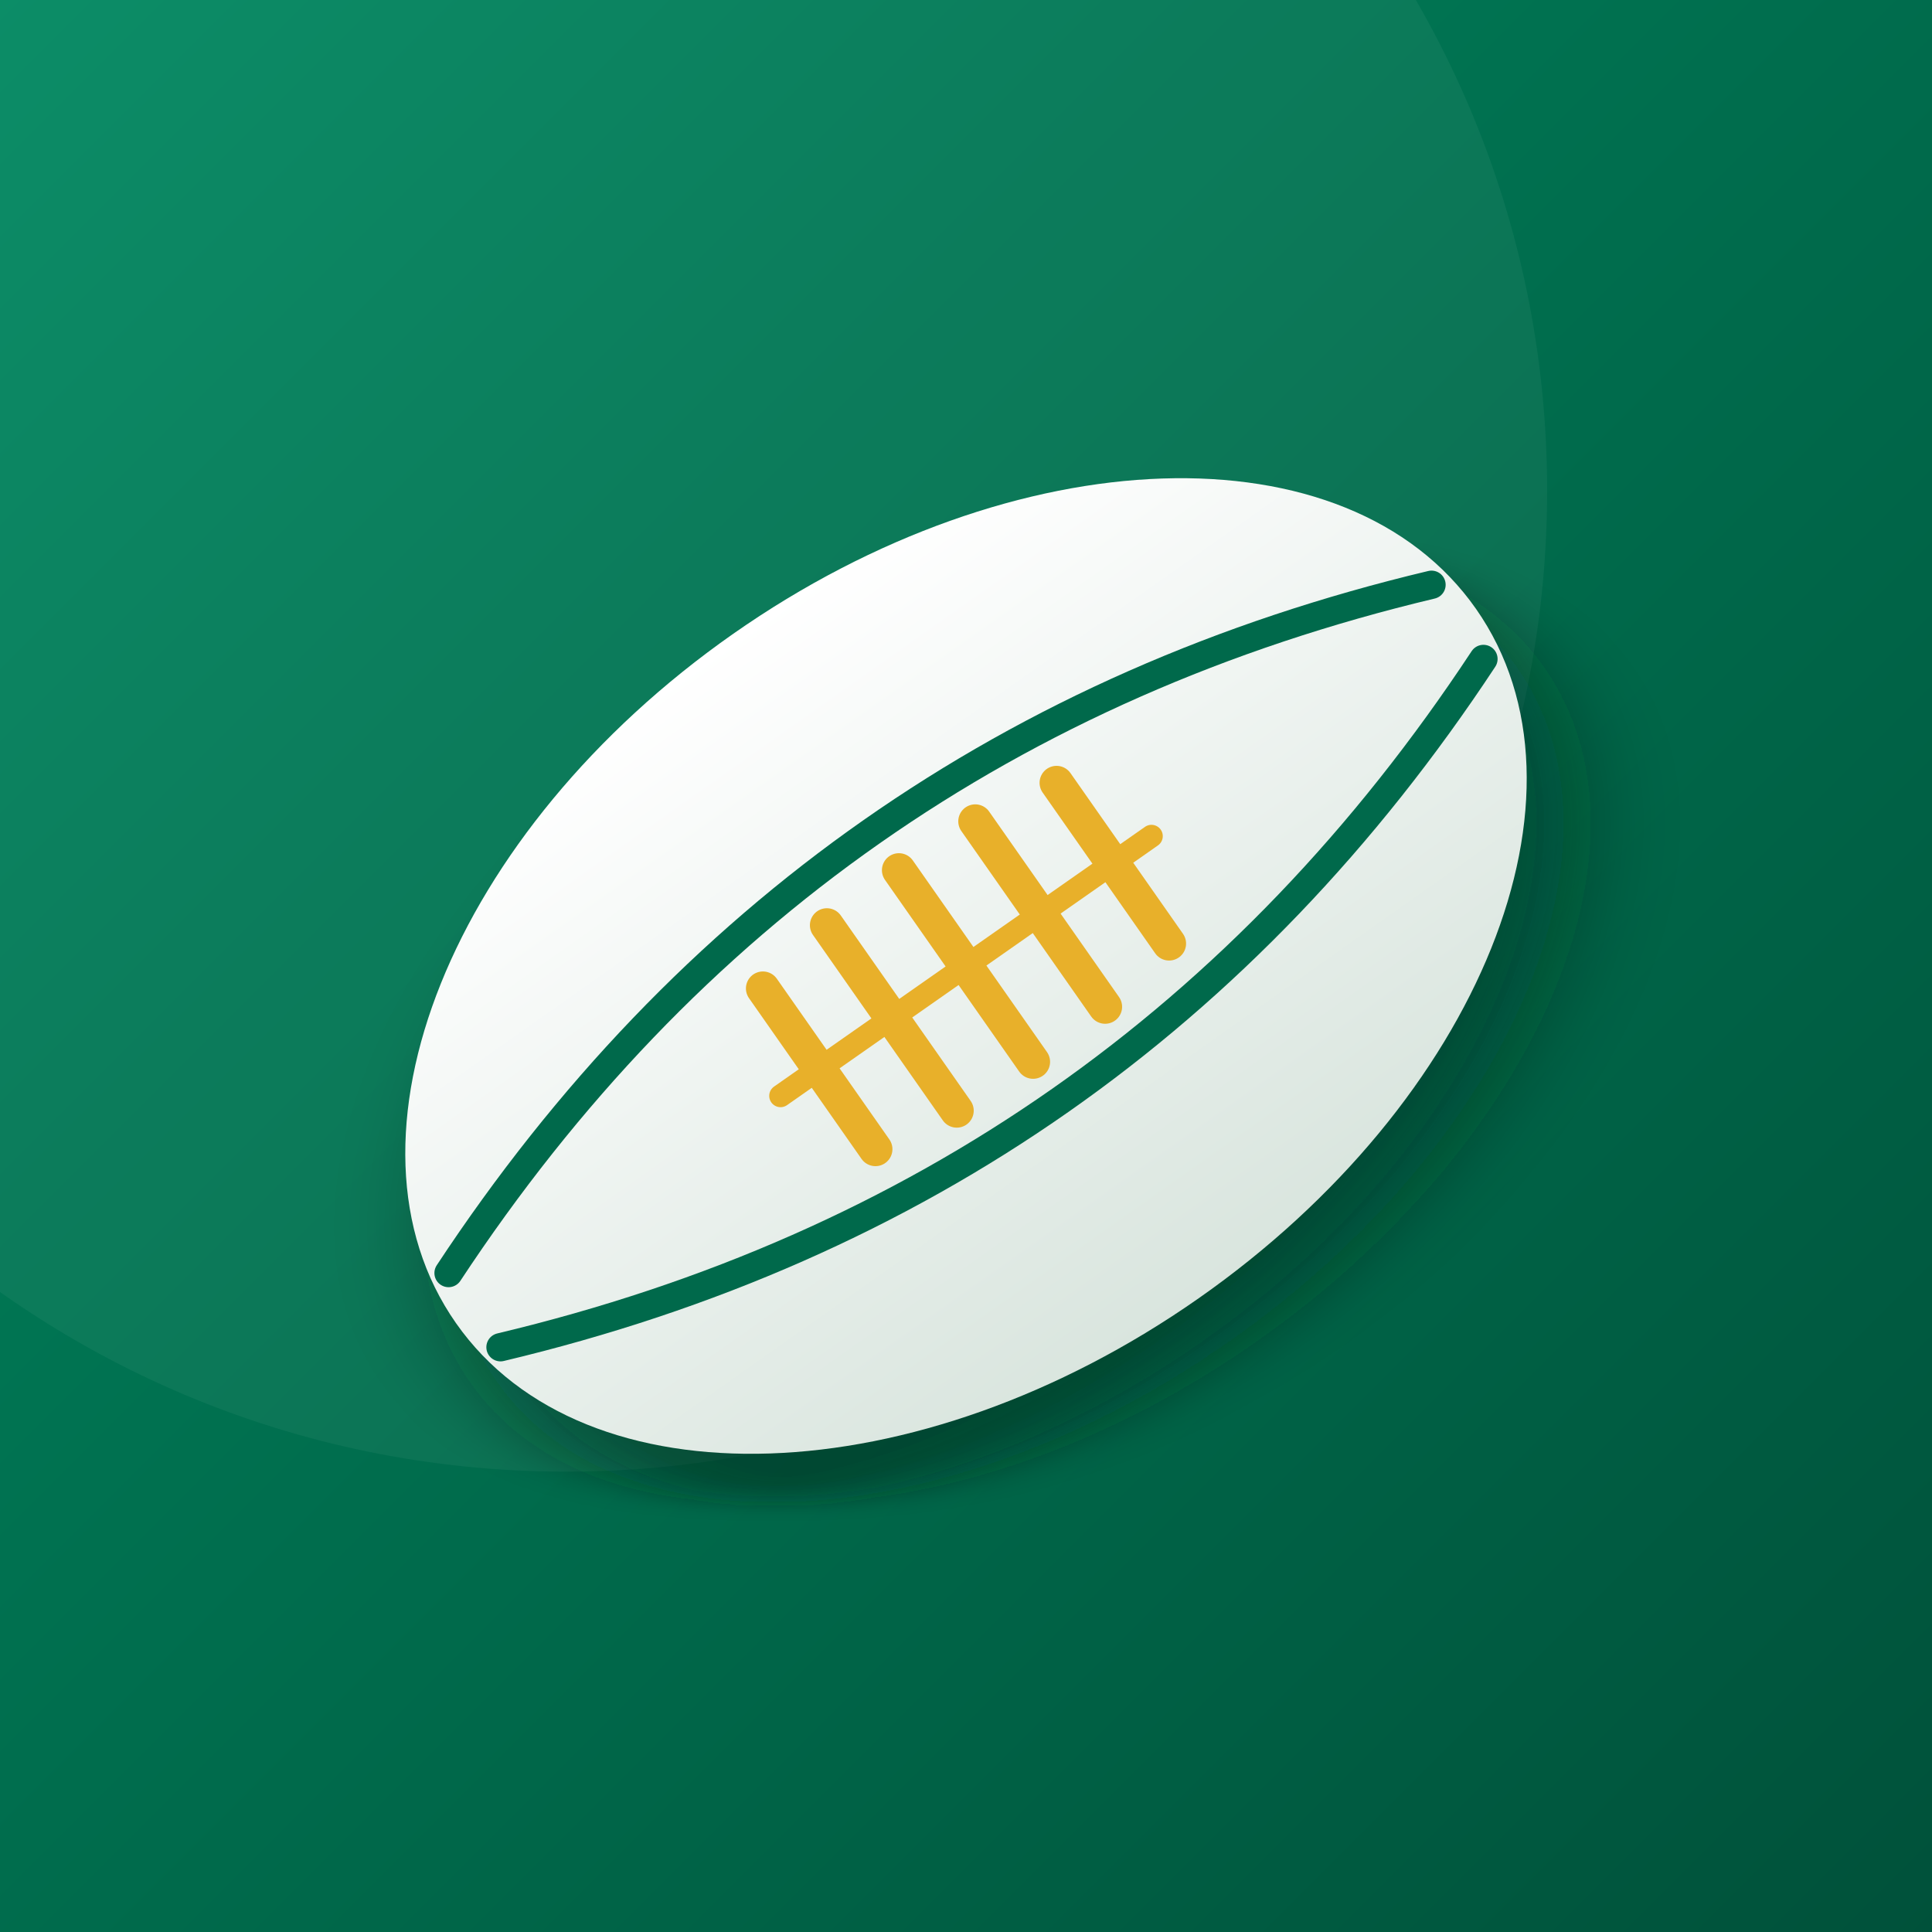
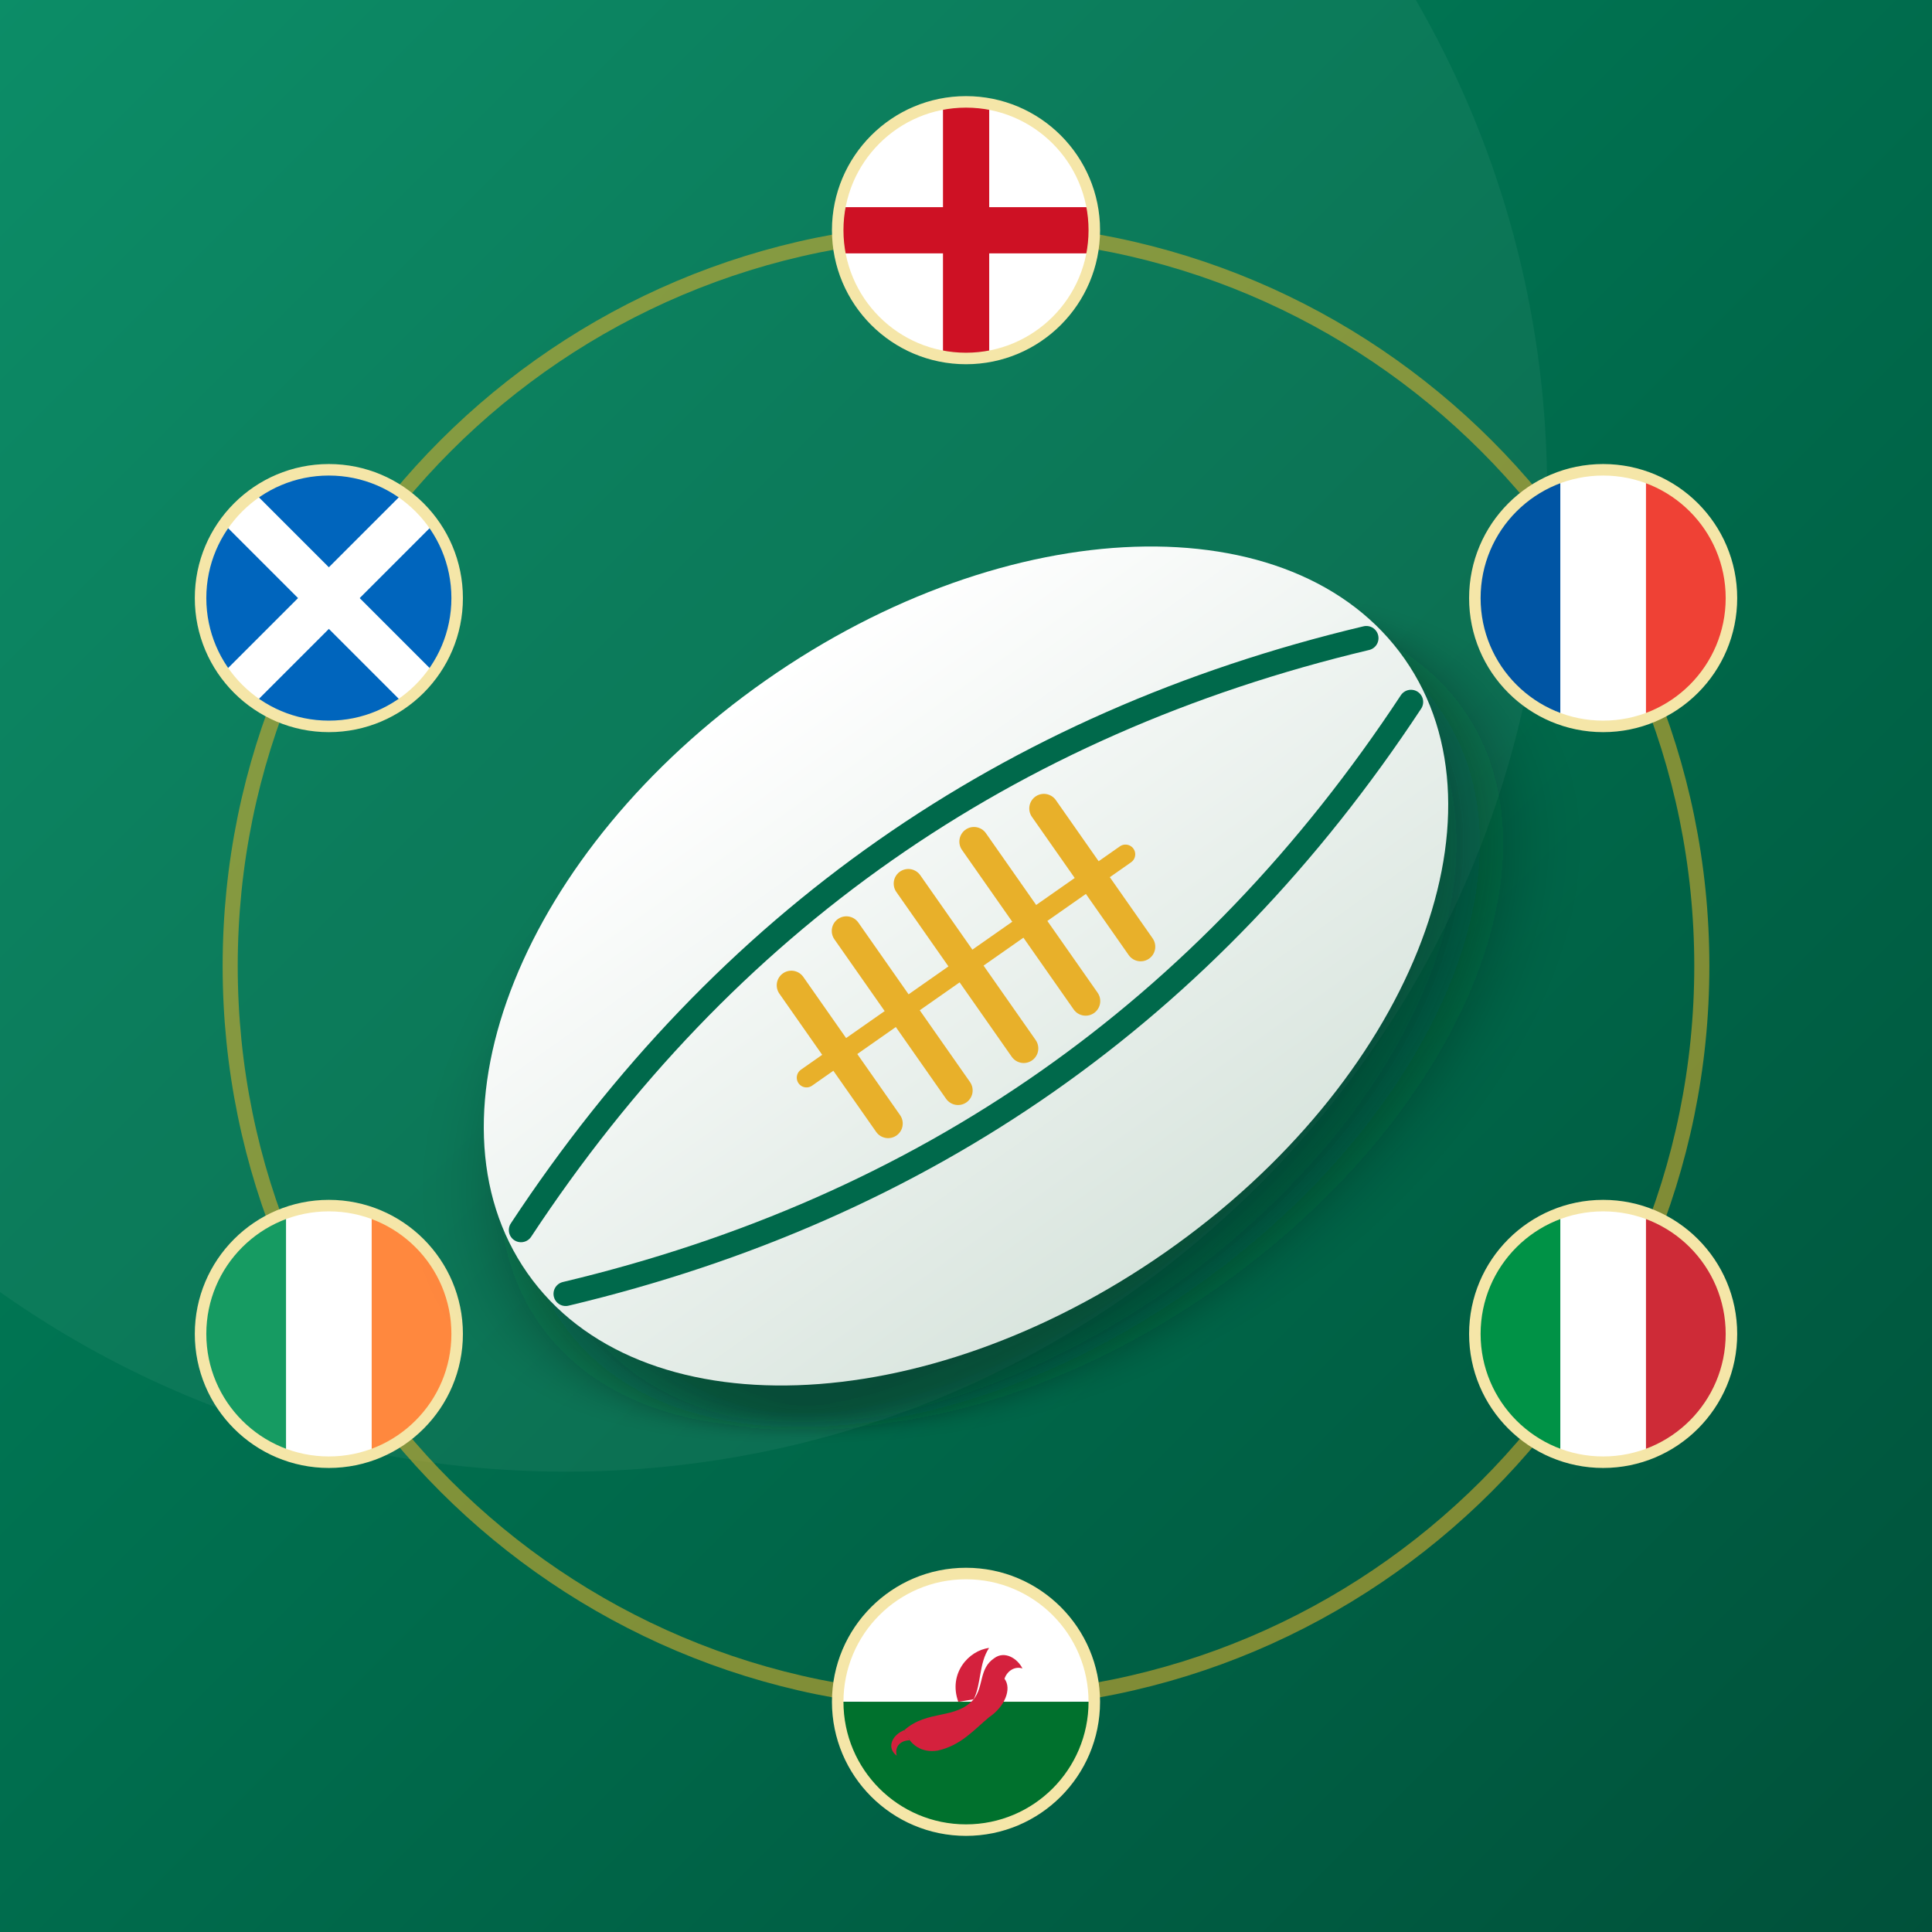
<svg xmlns="http://www.w3.org/2000/svg" viewBox="0 0 1024 1024" width="1024" height="1024">
  <defs>
    <linearGradient id="bg" x1="0" y1="0" x2="1" y2="1">
      <stop offset="0" stop-color="#00875f" />
      <stop offset="1" stop-color="#00513a" />
    </linearGradient>
    <linearGradient id="ball" x1="0" y1="0" x2="0" y2="1">
      <stop offset="0" stop-color="#ffffff" />
      <stop offset="1" stop-color="#d9e5de" />
    </linearGradient>
    <filter id="shadow" x="-30%" y="-30%" width="160%" height="160%">
      <feGaussianBlur stdDeviation="22" />
    </filter>
  </defs>
  <rect width="1024" height="1024" fill="url(#bg)" />
  <circle cx="300" cy="260" r="520" fill="#ffffff" fill-opacity="0.05" />
-   <g transform="translate(512 512) rotate(-35)">
+   <circle cx="512" cy="512" r="390" fill="none" stroke="#e8b02a" stroke-opacity="0.55" stroke-width="8" />
+   <g transform="translate(512.0 122.0)">
+     <clipPath id="f0">
+       <circle r="68" />
+     </clipPath>
+     <g clip-path="url(#f0)">
+       <rect x="-68" y="-68" width="136" height="136" fill="#ffffff" />
+       <rect x="-68" y="-12.2" width="136" height="24.5" fill="#ce1124" />
+       <rect x="-12.2" y="-68" width="24.5" height="136" fill="#ce1124" />
+     </g>
+     <circle r="68" fill="none" stroke="#f5e6a8" stroke-width="6.1" />
+   </g>
+   <g transform="translate(849.7 317.0)">
+     <clipPath id="f1">
+       <circle r="68" />
+     </clipPath>
+     <g clip-path="url(#f1)">
+       <rect x="-68.0" y="-68" width="45.9" height="136" fill="#0055a4" />
+       <rect x="-22.7" y="-68" width="45.9" height="136" fill="#ffffff" />
+       <rect x="22.7" y="-68" width="45.9" height="136" fill="#ef4135" />
+     </g>
+     <circle r="68" fill="none" stroke="#f5e6a8" stroke-width="6.1" />
+   </g>
+   <g transform="translate(849.7 707.0)">
+     <clipPath id="f2">
+       <circle r="68" />
+     </clipPath>
+     <g clip-path="url(#f2)">
+       <rect x="-68.0" y="-68" width="45.9" height="136" fill="#009246" />
+       <rect x="-22.7" y="-68" width="45.9" height="136" fill="#ffffff" />
+       <rect x="22.7" y="-68" width="45.9" height="136" fill="#ce2b37" />
+     </g>
+     <circle r="68" fill="none" stroke="#f5e6a8" stroke-width="6.1" />
+   </g>
+   <g transform="translate(512.0 902.0)">
+     <clipPath id="f3">
+       <circle r="68" />
+     </clipPath>
+     <g clip-path="url(#f3)">
+       <rect x="-68" y="-68" width="136" height="68" fill="#ffffff" />
+       <rect x="-68" y="0" width="136" height="68" fill="#00712d" />
+       <g transform="scale(0.68)" fill="#d4213d">
+         <path d="M -48 22 C -30 6 -8 14 6 -2 C 14 -12 10 -26 22 -34 C 30 -40 40 -34 44 -26 C 38 -28 32 -24 30 -18 C 36 -10 30 4 18 12 C 6 22 -4 34 -22 38 C -34 40 -44 34 -48 22 Z" />
+         <path d="M -6 0 C -14 -22 2 -40 18 -42 C 10 -30 12 -14 6 -2 Z" />
+         <path d="M -48 22 C -58 26 -62 36 -54 42 C -56 34 -50 30 -44 30 Z" />
+       </g>
+     </g>
+     <circle r="68" fill="none" stroke="#f5e6a8" stroke-width="6.1" />
+   </g>
+   <g transform="translate(174.3 707.0)">
+     <clipPath id="f4">
+       <circle r="68" />
+     </clipPath>
+     <g clip-path="url(#f4)">
+       <rect x="-68.0" y="-68" width="45.9" height="136" fill="#169b62" />
+       <rect x="-22.7" y="-68" width="45.9" height="136" fill="#ffffff" />
+       <rect x="22.7" y="-68" width="45.9" height="136" fill="#ff883e" />
+     </g>
+     <circle r="68" fill="none" stroke="#f5e6a8" stroke-width="6.1" />
+   </g>
+   <g transform="translate(174.3 317.0)">
+     <clipPath id="f5">
+       <circle r="68" />
+     </clipPath>
+     <g clip-path="url(#f5)">
+       <rect x="-68" y="-68" width="136" height="136" fill="#0065bd" />
+       <line x1="-68" y1="-68" x2="68" y2="68" stroke="#ffffff" stroke-width="23.1" />
+       <line x1="68" y1="-68" x2="-68" y2="68" stroke="#ffffff" stroke-width="23.1" />
+     </g>
+     <circle r="68" fill="none" stroke="#f5e6a8" stroke-width="6.1" />
+   </g>
+   <g transform="translate(512 512) scale(0.86) rotate(-35)">
    <ellipse cx="0" cy="38" rx="330" ry="205" fill="#00281c" fill-opacity="0.45" filter="url(#shadow)" />
    <ellipse rx="330" ry="215" fill="url(#ball)" />
    <path d="M -318 -24 Q 0 -150 318 -24" fill="none" stroke="#00694b" stroke-width="15" stroke-linecap="round" />
    <path d="M -318 24 Q 0 150 318 24" fill="none" stroke="#00694b" stroke-width="15" stroke-linecap="round" />
    <g stroke="#e8b02a" stroke-width="18" stroke-linecap="round">
      <line x1="-95" y1="-52" x2="-95" y2="52" />
      <line x1="-48" y1="-60" x2="-48" y2="60" />
      <line x1="0" y1="-62" x2="0" y2="62" />
      <line x1="48" y1="-60" x2="48" y2="60" />
      <line x1="95" y1="-52" x2="95" y2="52" />
      <line x1="-120" y1="0" x2="120" y2="0" stroke-width="12" />
    </g>
  </g>
</svg>
